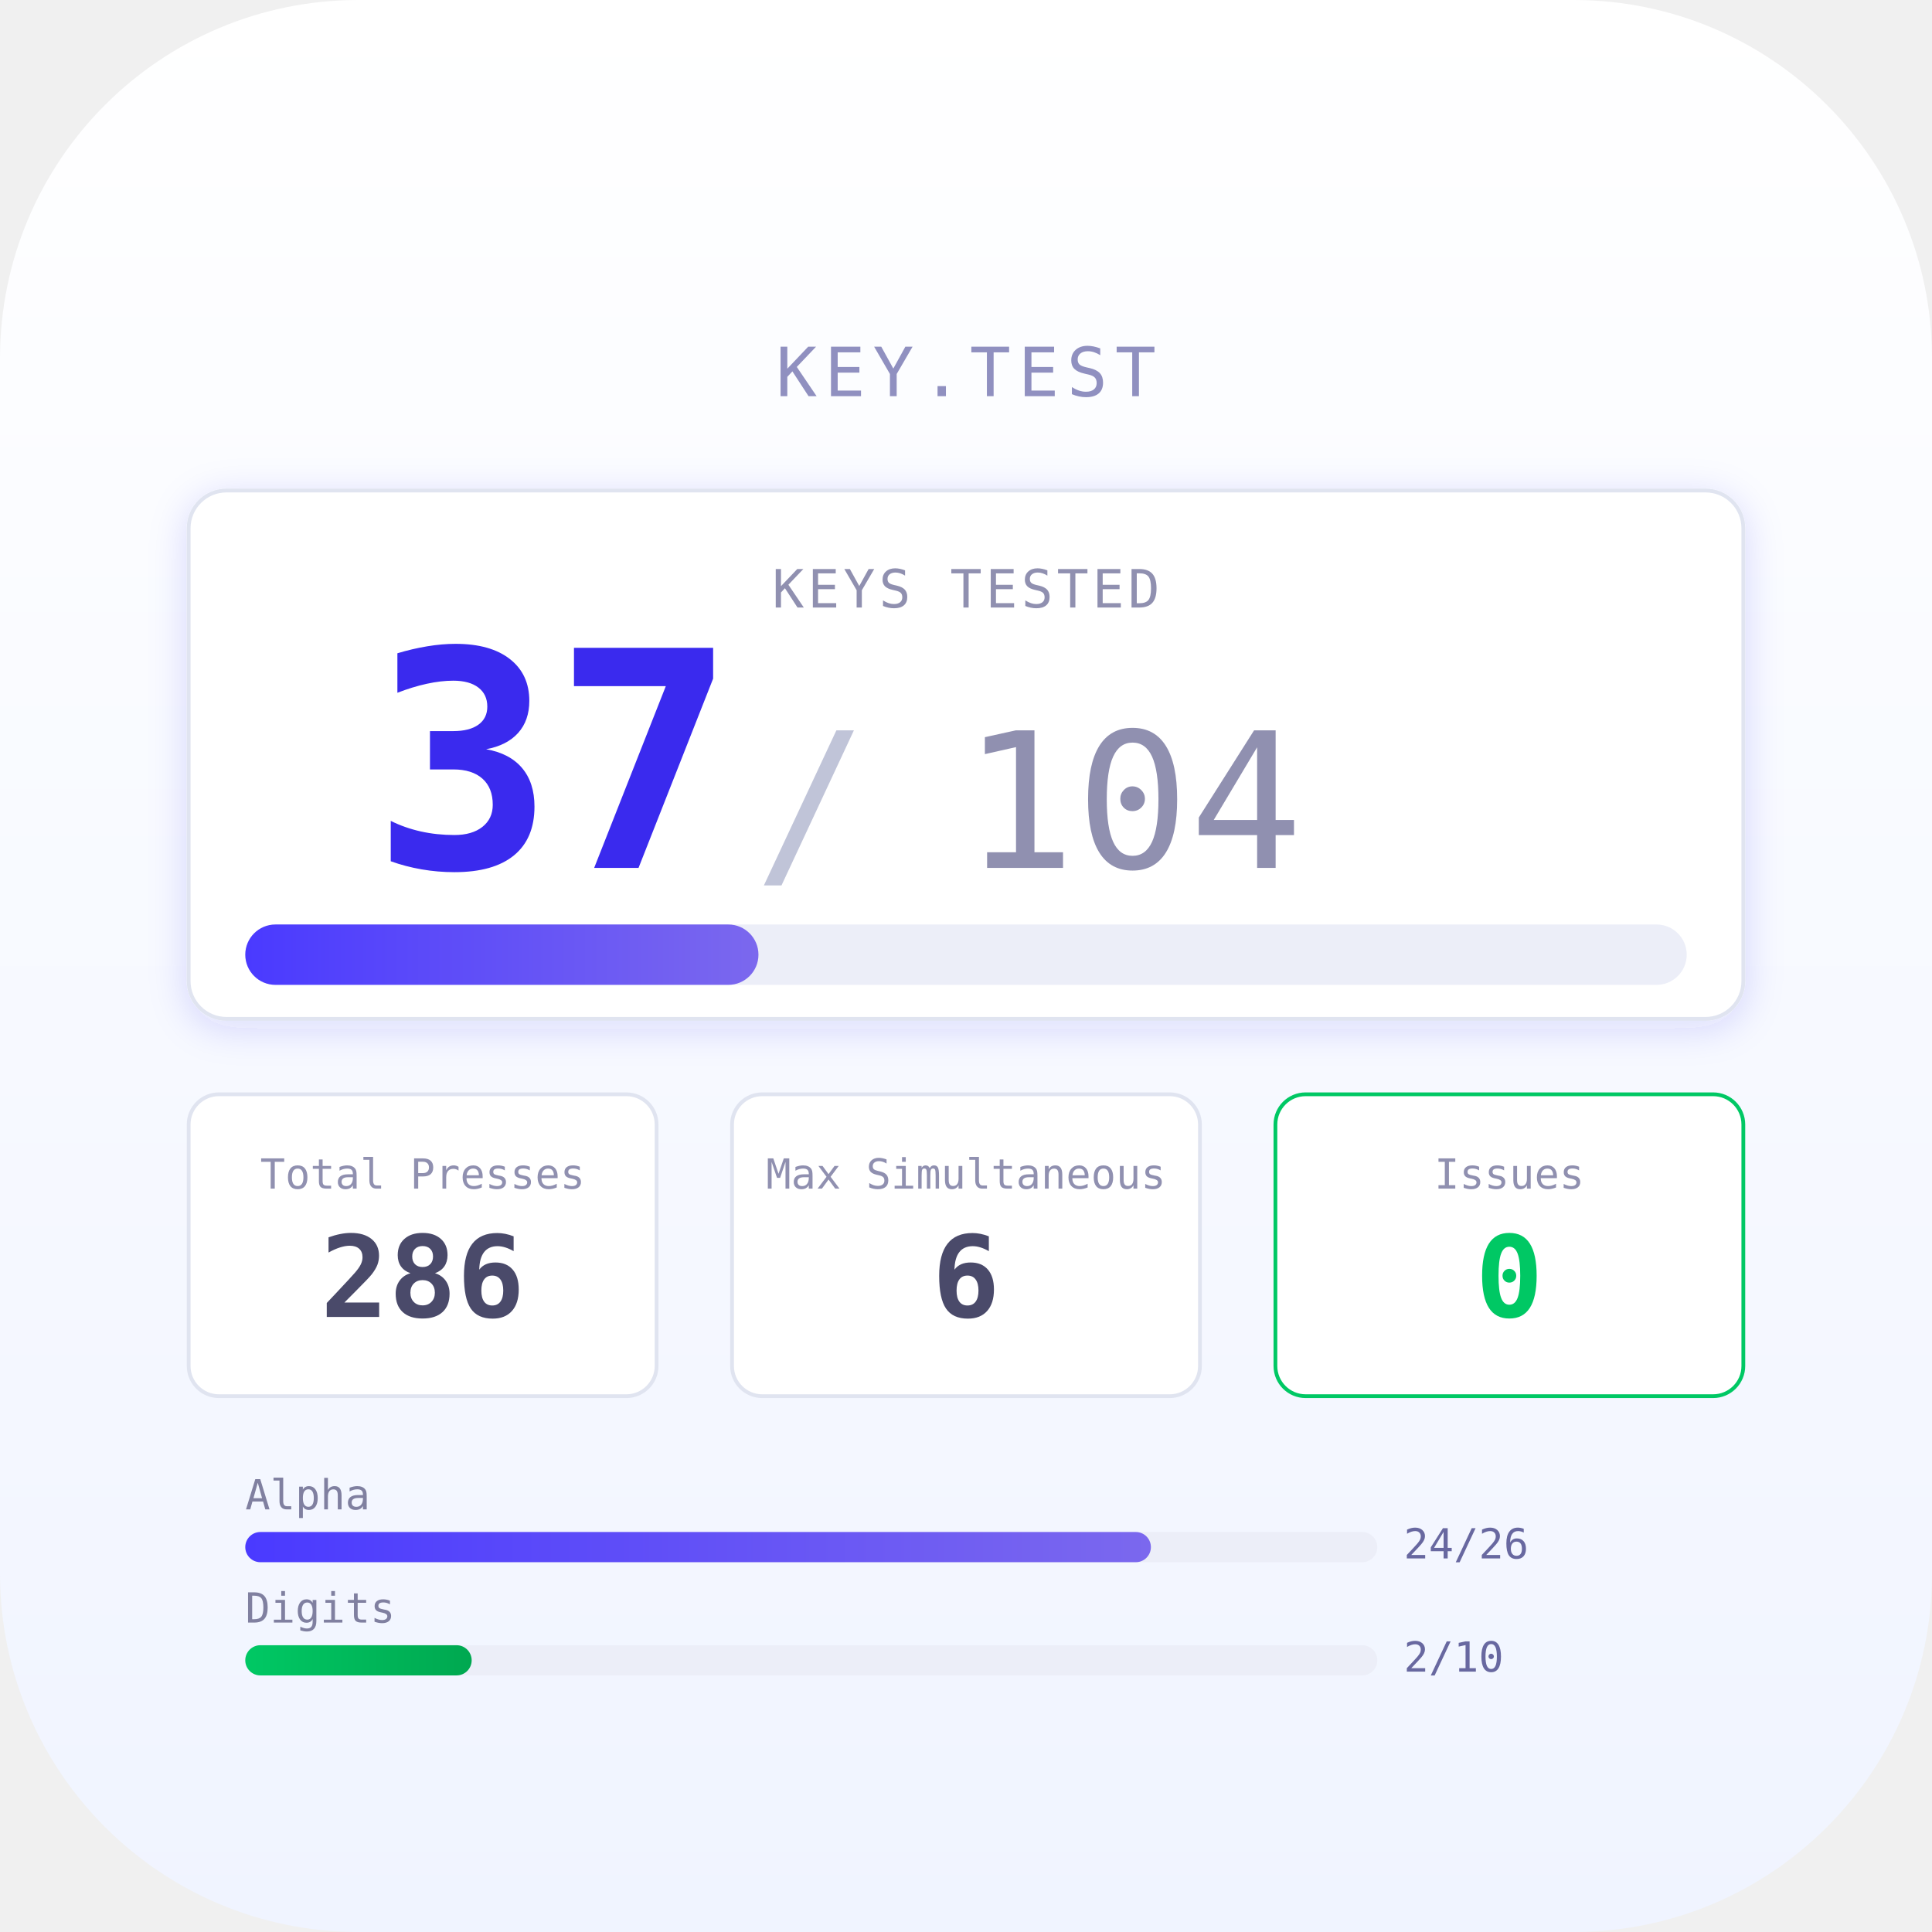
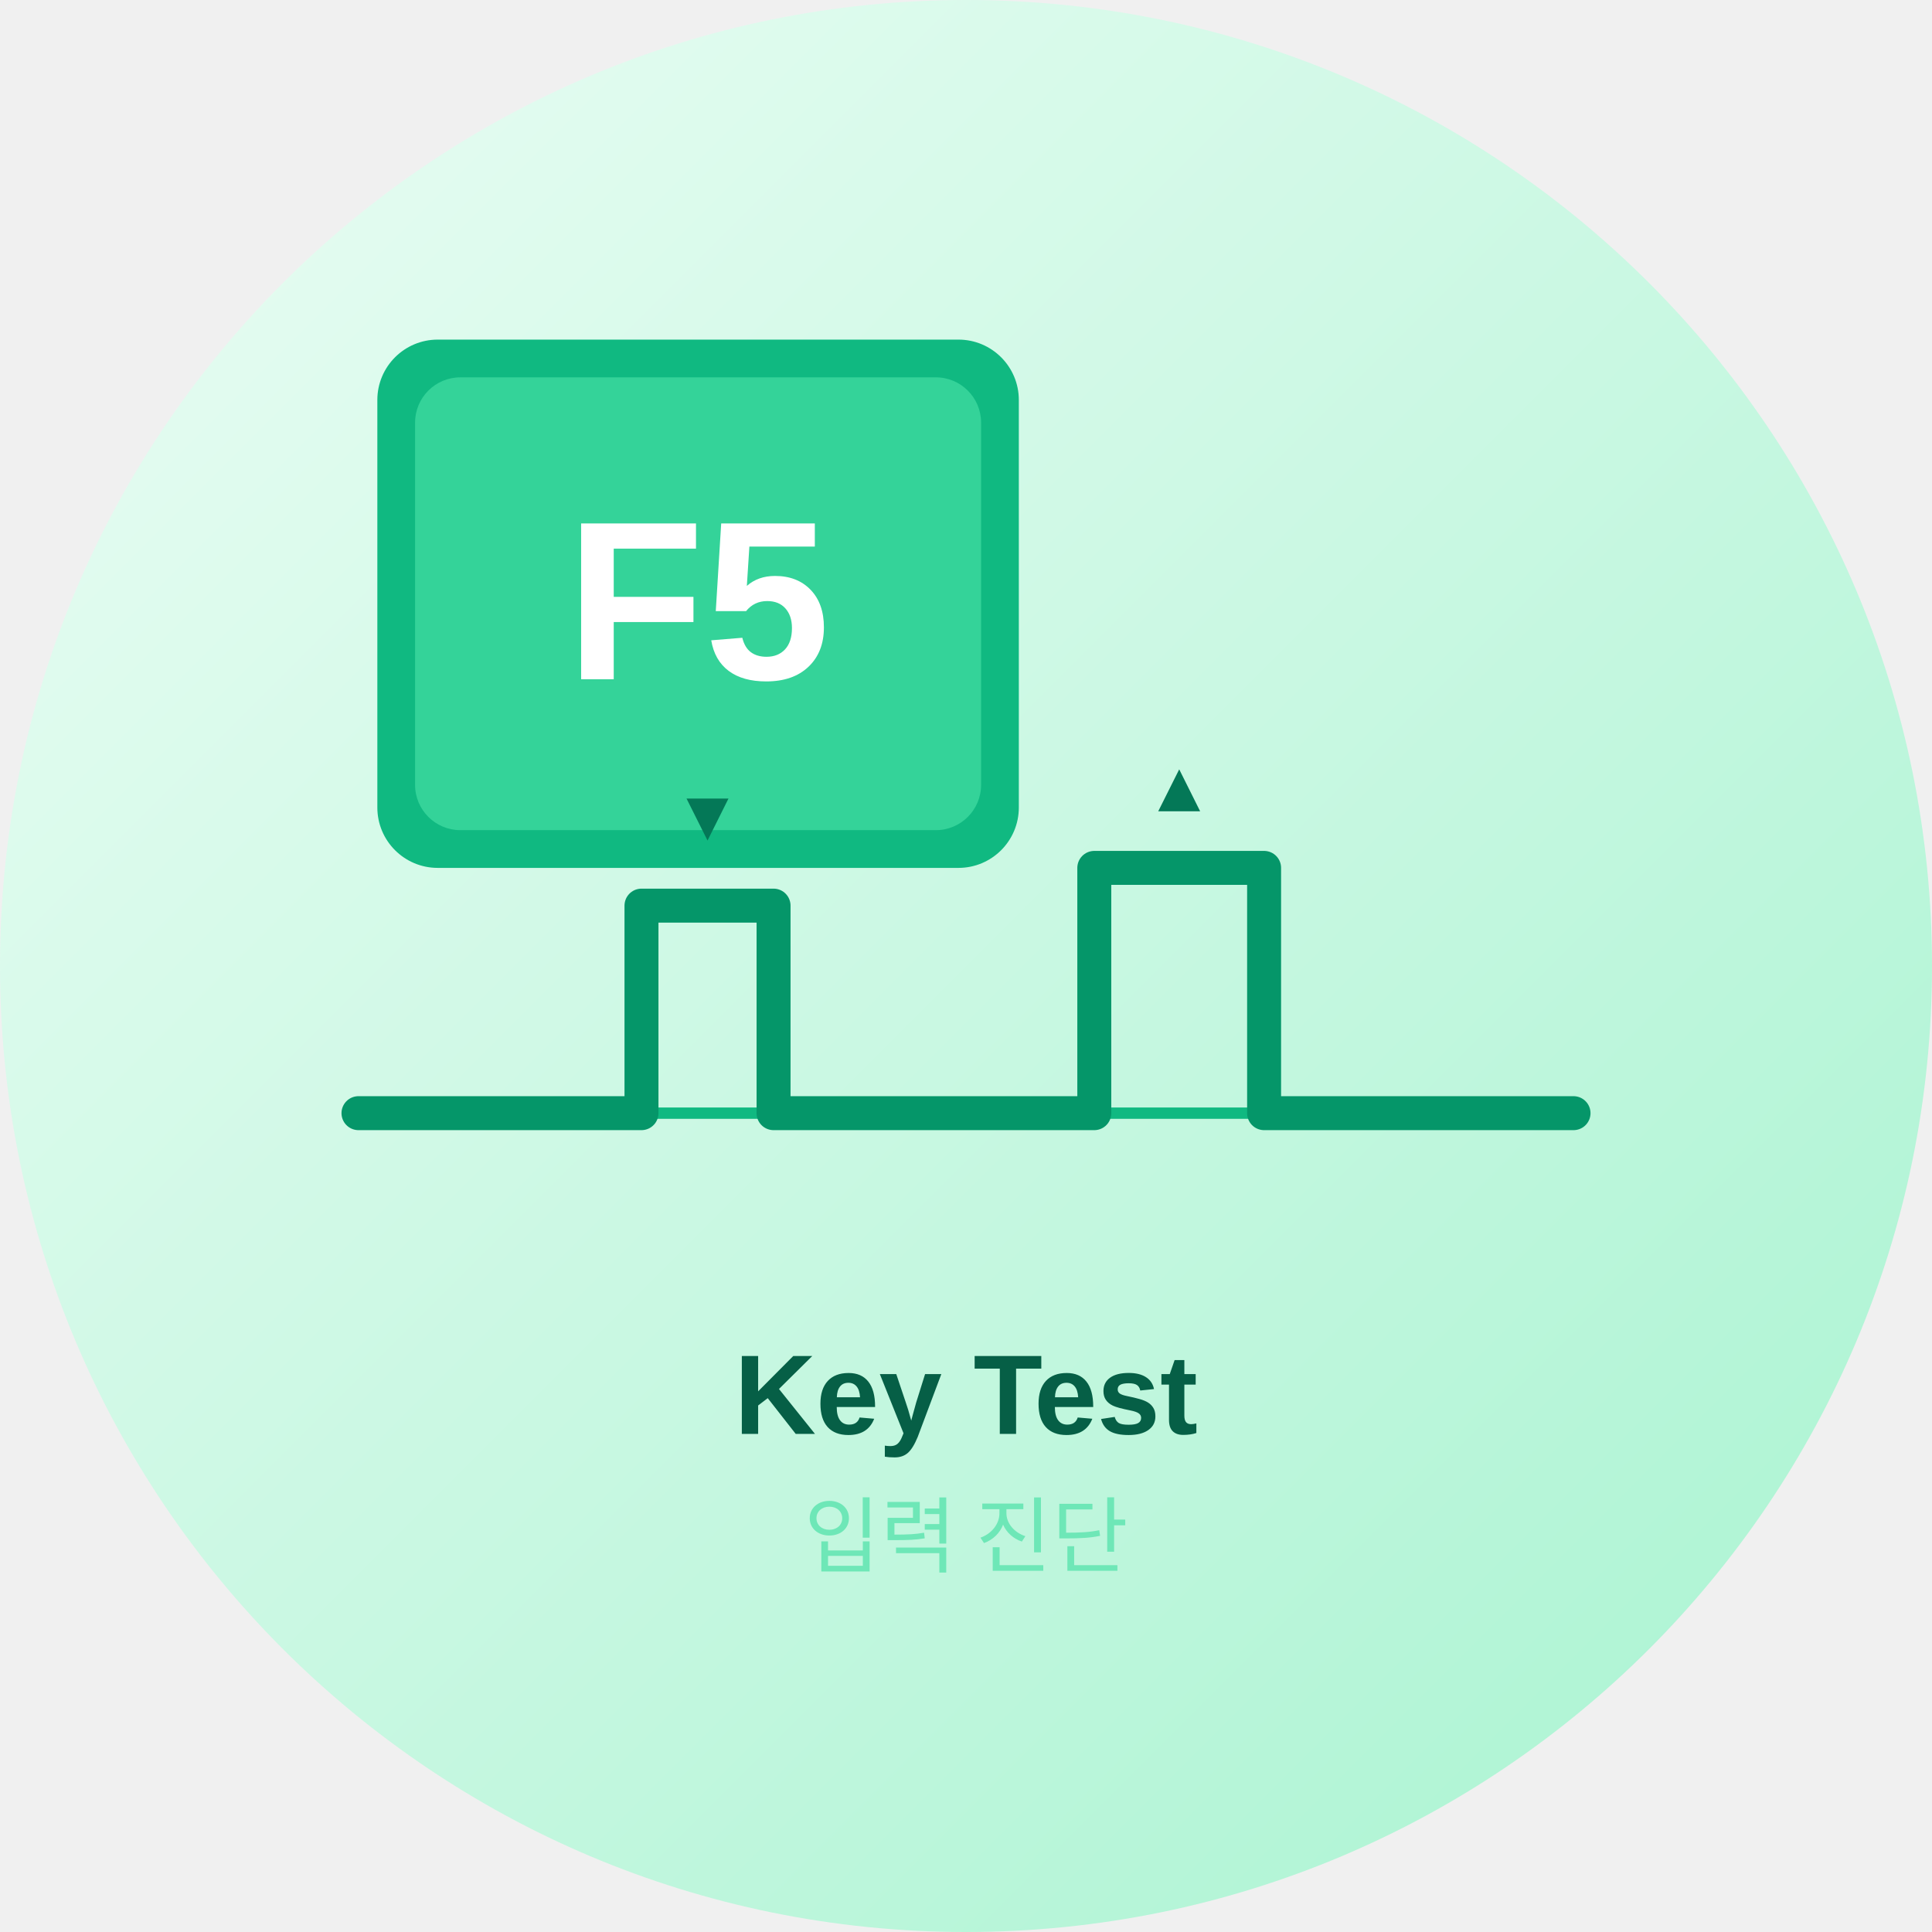
<svg xmlns="http://www.w3.org/2000/svg" viewBox="0 0 1024 1024">
  <defs>
-     <linearGradient id="bg6" x1="0" y1="0" x2="0" y2="1">
-       <stop offset="0%" stop-color="#FFFFFF" />
-       <stop offset="100%" stop-color="#F0F4FF" />
+     <linearGradient id="bg1" x1="0%" y1="0%" x2="100%" y2="100%">
+       <stop offset="0%" stop-color="#ECFDF5" />
+       <stop offset="100%" stop-color="#A7F3D0" />
    </linearGradient>
-     <linearGradient id="bar_grad" x1="0" y1="0" x2="1" y2="0">
-       <stop offset="0%" stop-color="#4A3AFF" />
-       <stop offset="100%" stop-color="#7B68EE" />
-     </linearGradient>
-     <linearGradient id="bar_grad2" x1="0" y1="0" x2="1" y2="0">
-       <stop offset="0%" stop-color="#00C864" />
-       <stop offset="100%" stop-color="#00A850" />
-     </linearGradient>
-     <filter id="shadow6">
-       <feDropShadow dx="0" dy="4" stdDeviation="10" flood-color="#3A2AEE" flood-opacity="0.15" />
-     </filter>
  </defs>
-   <rect width="1024" height="1024" rx="190" fill="url(#bg6)" />
-   <text x="512" y="210" text-anchor="middle" font-family="Consolas,monospace" font-size="36" fill="#9090C0" letter-spacing="4">KEY.TEST</text>
-   <rect x="100" y="260" width="824" height="280" rx="20" fill="white" stroke="#E0E4F0" stroke-width="2" filter="url(#shadow6)" />
-   <text x="512" y="322" text-anchor="middle" font-family="Consolas,monospace" font-size="28" fill="#9090B0" letter-spacing="2">KEYS TESTED</text>
-   <text x="390" y="460" text-anchor="end" font-family="Consolas,monospace" font-size="160" font-weight="bold" fill="#3A2AEE">37</text>
-   <text x="430" y="460" text-anchor="middle" font-family="Consolas,monospace" font-size="100" fill="#C0C4D8">/</text>
-   <text x="510" y="460" text-anchor="start" font-family="Consolas,monospace" font-size="100" fill="#9090B0">104</text>
-   <rect x="130" y="490" width="764" height="32" rx="16" fill="#ECEEF8" />
-   <rect x="130" y="490" width="272" height="32" rx="16" fill="url(#bar_grad)" />
-   <rect x="100" y="580" width="248" height="160" rx="16" fill="white" stroke="#E0E4F0" stroke-width="2" />
-   <text x="224" y="630" text-anchor="middle" font-family="Consolas,monospace" font-size="22" fill="#9090B0">Total Presses</text>
-   <text x="224" y="698" text-anchor="middle" font-family="Consolas,monospace" font-size="60" font-weight="bold" fill="#4A4A6A">286</text>
-   <rect x="388" y="580" width="248" height="160" rx="16" fill="white" stroke="#E0E4F0" stroke-width="2" />
-   <text x="512" y="630" text-anchor="middle" font-family="Consolas,monospace" font-size="22" fill="#9090B0">Max Simultaneous</text>
-   <text x="512" y="698" text-anchor="middle" font-family="Consolas,monospace" font-size="60" font-weight="bold" fill="#4A4A6A">6</text>
-   <rect x="676" y="580" width="248" height="160" rx="16" fill="white" stroke="#00C864" stroke-width="2" />
-   <text x="800" y="630" text-anchor="middle" font-family="Consolas,monospace" font-size="22" fill="#9090B0">Issues</text>
-   <text x="800" y="698" text-anchor="middle" font-family="Consolas,monospace" font-size="60" font-weight="bold" fill="#00C864">0</text>
-   <text x="130" y="800" font-family="Consolas,monospace" font-size="22" fill="#8080A0">Alpha</text>
-   <rect x="130" y="812" width="600" height="16" rx="8" fill="#ECEEF8" />
-   <rect x="130" y="812" width="480" height="16" rx="8" fill="url(#bar_grad)" />
-   <text x="744" y="826" font-family="Consolas,monospace" font-size="22" fill="#6868A0">24/26</text>
-   <text x="130" y="860" font-family="Consolas,monospace" font-size="22" fill="#8080A0">Digits</text>
-   <rect x="130" y="872" width="600" height="16" rx="8" fill="#ECEEF8" />
-   <rect x="130" y="872" width="120" height="16" rx="8" fill="url(#bar_grad2)" />
-   <text x="744" y="886" font-family="Consolas,monospace" font-size="22" fill="#6868A0">2/10</text>
+   <circle cx="512" cy="512" r="512" fill="url(#bg1)" />
+   <rect x="200" y="180" width="340" height="280" rx="32" fill="#10B981" />
+   <rect x="220" y="200" width="300" height="240" rx="24" fill="#34D399" />
+   <text x="370" y="360" font-family="Arial,sans-serif" font-size="120" fill="#FFFFFF" font-weight="bold" text-anchor="middle">F5</text>
+   <line x1="190" y1="590" x2="834" y2="590" stroke="#10B981" stroke-width="6" />
+   <polyline points="190,590 340,590 340,480 410,480 410,590 580,590 580,460 670,460 670,590 834,590" fill="none" stroke="#059669" stroke-width="18" stroke-linecap="round" stroke-linejoin="round" />
+   <text x="375" y="445" font-family="Arial,sans-serif" font-size="38" fill="#047857" font-weight="bold" text-anchor="middle">▼</text>
+   <text x="625" y="430" font-family="Arial,sans-serif" font-size="38" fill="#047857" font-weight="bold" text-anchor="middle">▲</text>
+   <text x="512" y="760" font-family="Arial,sans-serif" font-size="60" fill="#065F46" font-weight="bold" text-anchor="middle">Key Test</text>
+   <text x="512" y="830" font-family="Arial,sans-serif" font-size="44" fill="#6EE7B7" text-anchor="middle">입력 진단</text>
</svg>
